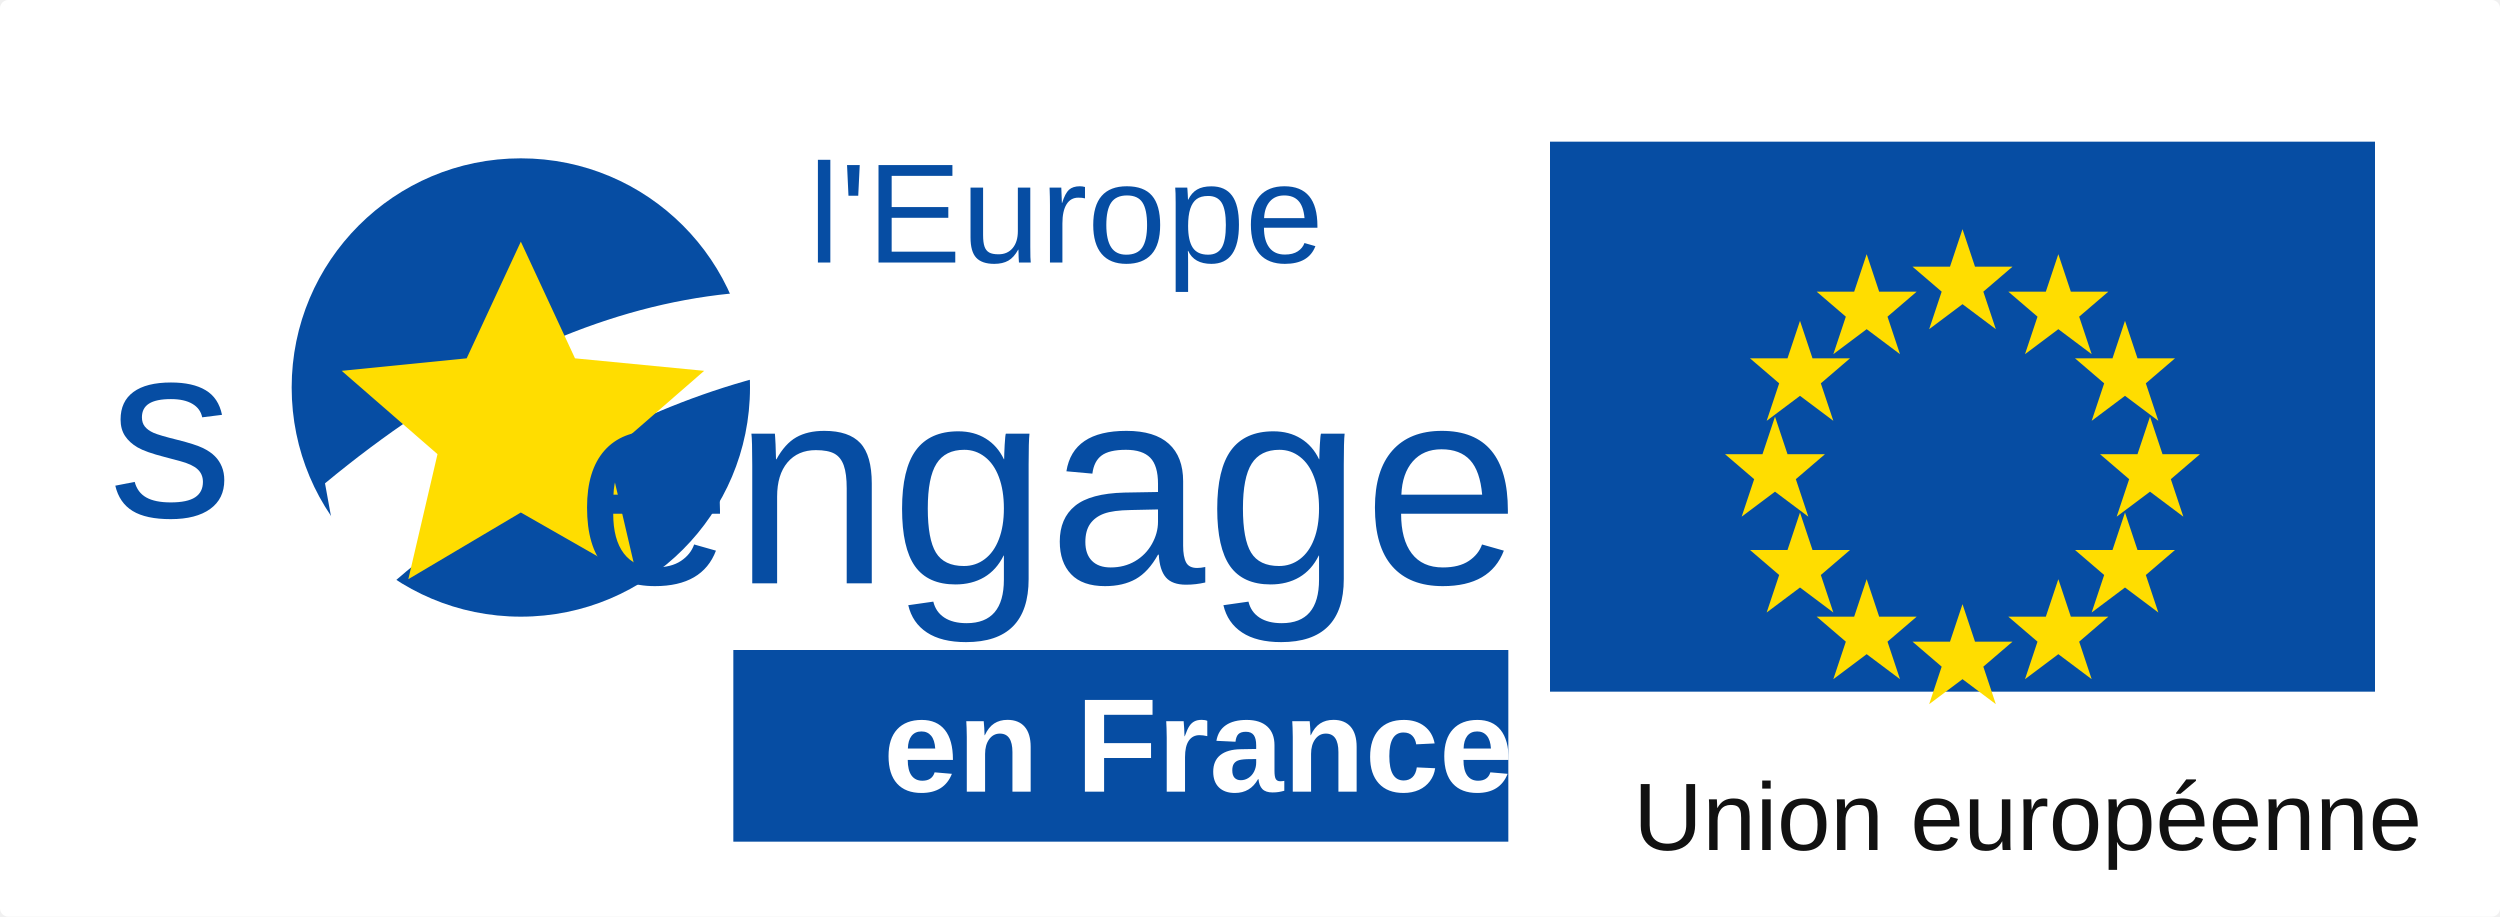
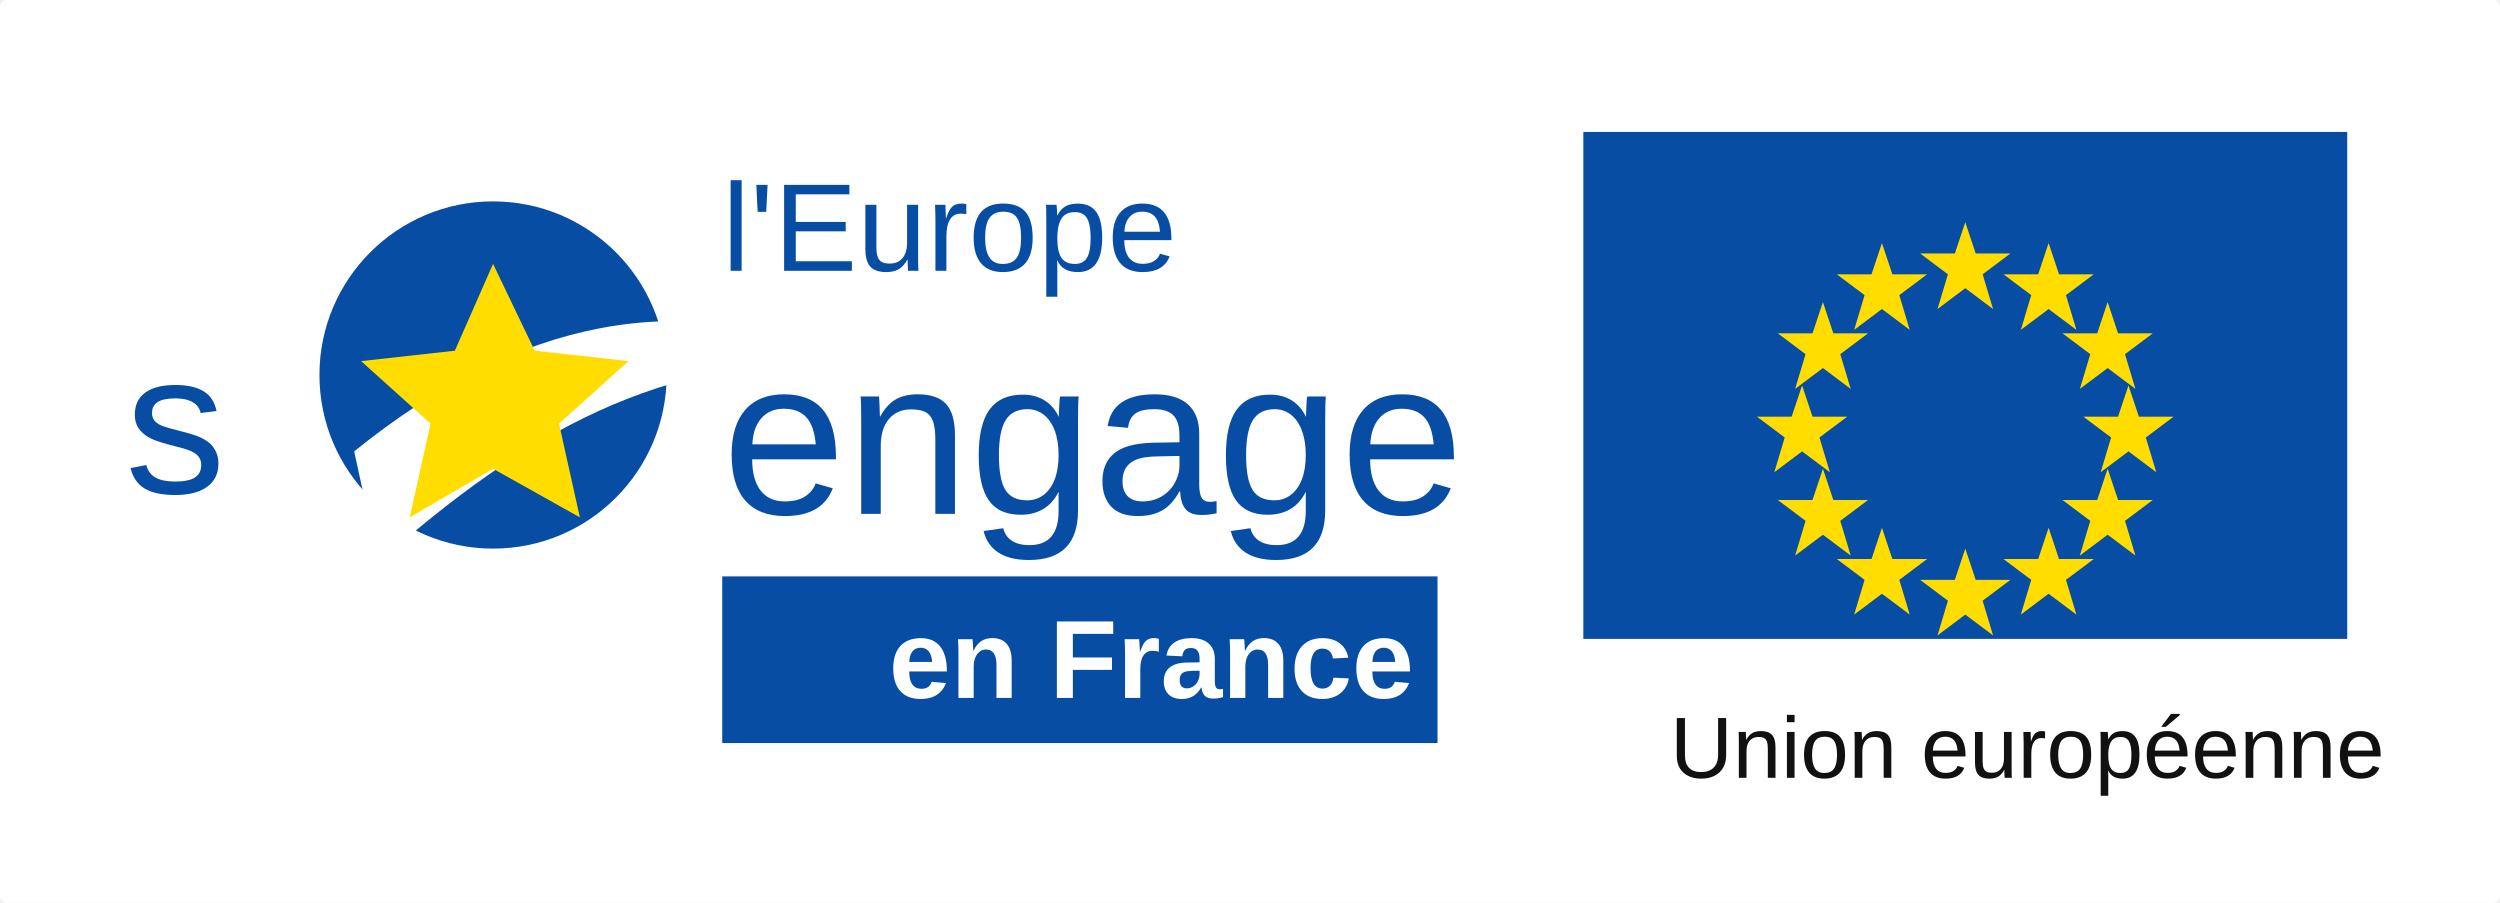
- <svg xmlns="http://www.w3.org/2000/svg" viewBox="0 0 600 220" role="img" aria-labelledby="title desc">
-   <rect width="600" height="220" rx="2" fill="#fff" />
-   <g transform="translate(26 28)">
-     <text x="0" y="96" fill="#064da3" font-family="Arial, Helvetica, sans-serif" font-size="60" font-weight="400">s</text>
-     <g transform="translate(44 10)">
-       <circle cx="55" cy="55" r="55" fill="#064da3" />
-       <path d="M8 78c58-48 116-59 170-31C110 42 62 67 14 111Z" fill="#fff" />
-       <path d="M55 20 68 48 99 51 76 71 83 101 55 85 28 101 35 71 12 51 42 48Z" fill="#ffdd00" />
+ <svg xmlns="http://www.w3.org/2000/svg" viewBox="0 0 720 260" role="img" aria-labelledby="title desc">
+   <rect width="720" height="260" rx="2" fill="#fff" />
+   <g transform="translate(36 34)">
+     <text x="0" y="108" fill="#064da3" font-family="Arial, Helvetica, sans-serif" font-size="58">s</text>
+     <g transform="translate(56 24)">
+       <circle cx="50" cy="50" r="50" fill="#064da3" />
+       <path d="M10 72c47-38 95-48 142-26C98 45 60 66 17 104Z" fill="#fff" />
+       <path d="M50 18 62 43 89 46 69 64 75 91 50 77 26 91 32 64 12 46 39 43Z" fill="#ffdd00" />
    </g>
-     <text x="168" y="35" fill="#064da3" font-family="Arial, Helvetica, sans-serif" font-size="34" font-weight="400">l'Europe</text>
-     <text x="112" y="112" fill="#064da3" font-family="Arial, Helvetica, sans-serif" font-size="68" font-weight="400">engage</text>
-     <rect x="150" y="128" width="186" height="46" fill="#064da3" />
-     <text x="186" y="162" fill="#fff" font-family="Arial, Helvetica, sans-serif" font-size="32" font-weight="700">en France</text>
+     <text x="172" y="44" fill="#064da3" font-family="Arial, Helvetica, sans-serif" font-size="36">l'Europe</text>
+     <text x="172" y="114" fill="#064da3" font-family="Arial, Helvetica, sans-serif" font-size="64">engage</text>
+     <rect x="172" y="132" width="206" height="48" fill="#064da3" />
+     <text x="220" y="167" fill="#fff" font-family="Arial, Helvetica, sans-serif" font-size="32" font-weight="700">en France</text>
  </g>
-   <g transform="translate(372 34)">
-     <rect x="0" y="0" width="198" height="132" fill="#064da3" />
-     <g fill="#ffdd00" transform="translate(99 66)">
-       <polygon points="0,-45 3,-36 12,-36 5,-30 8,-21 0,-27 -8,-21 -5,-30 -12,-36 -3,-36" />
-       <polygon points="23,-39 26,-30 35,-30 28,-24 31,-15 23,-21 15,-15 18,-24 11,-30 20,-30" />
-       <polygon points="39,-23 42,-14 51,-14 44,-8 47,1 39,-5 31,1 34,-8 27,-14 36,-14" />
-       <polygon points="45,0 48,9 57,9 50,15 53,24 45,18 37,24 40,15 33,9 42,9" />
-       <polygon points="39,23 42,32 51,32 44,38 47,47 39,41 31,47 34,38 27,32 36,32" />
-       <polygon points="23,39 26,48 35,48 28,54 31,63 23,57 15,63 18,54 11,48 20,48" />
-       <polygon points="0,45 3,54 12,54 5,60 8,69 0,63 -8,69 -5,60 -12,54 -3,54" />
-       <polygon points="-23,39 -20,48 -11,48 -18,54 -15,63 -23,57 -31,63 -28,54 -35,48 -26,48" />
-       <polygon points="-39,23 -36,32 -27,32 -34,38 -31,47 -39,41 -47,47 -44,38 -51,32 -42,32" />
-       <polygon points="-45,0 -42,9 -33,9 -40,15 -37,24 -45,18 -53,24 -50,15 -57,9 -48,9" />
-       <polygon points="-39,-23 -36,-14 -27,-14 -34,-8 -31,1 -39,-5 -47,1 -44,-8 -51,-14 -42,-14" />
-       <polygon points="-23,-39 -20,-30 -11,-30 -18,-24 -15,-15 -23,-21 -31,-15 -28,-24 -35,-30 -26,-30" />
+   <g transform="translate(456 38)">
+     <rect x="0" y="0" width="220" height="146" fill="#064da3" />
+     <g fill="#ffdd00" transform="translate(110 73)">
+       <polygon points="0,-47 3,-38 13,-38 5,-32 8,-22 0,-28 -8,-22 -5,-32 -13,-38 -3,-38" />
+       <polygon points="24,-41 27,-32 37,-32 29,-26 32,-16 24,-22 16,-16 19,-26 11,-32 21,-32" />
+       <polygon points="41,-24 44,-15 54,-15 46,-9 49,1 41,-5 33,1 36,-9 28,-15 38,-15" />
+       <polygon points="47,0 50,9 60,9 52,15 55,25 47,19 39,25 42,15 34,9 44,9" />
+       <polygon points="41,24 44,33 54,33 46,39 49,49 41,43 33,49 36,39 28,33 38,33" />
+       <polygon points="24,41 27,50 37,50 29,56 32,66 24,60 16,66 19,56 11,50 21,50" />
+       <polygon points="0,47 3,56 13,56 5,62 8,72 0,66 -8,72 -5,62 -13,56 -3,56" />
+       <polygon points="-24,41 -21,50 -11,50 -19,56 -16,66 -24,60 -32,66 -29,56 -37,50 -27,50" />
+       <polygon points="-41,24 -38,33 -28,33 -36,39 -33,49 -41,43 -49,49 -46,39 -54,33 -44,33" />
+       <polygon points="-47,0 -44,9 -34,9 -42,15 -39,25 -47,19 -55,25 -52,15 -60,9 -50,9" />
+       <polygon points="-41,-24 -38,-15 -28,-15 -36,-9 -33,1 -41,-5 -49,1 -46,-9 -54,-15 -44,-15" />
+       <polygon points="-24,-41 -21,-32 -11,-32 -19,-26 -16,-16 -24,-22 -32,-16 -29,-26 -37,-32 -27,-32" />
    </g>
-     <text x="20" y="170" fill="#111" font-family="Arial, Helvetica, sans-serif" font-size="23" font-weight="400">Union européenne</text>
+     <text x="25" y="186" fill="#111" font-family="Arial, Helvetica, sans-serif" font-size="25">Union européenne</text>
  </g>
</svg>
